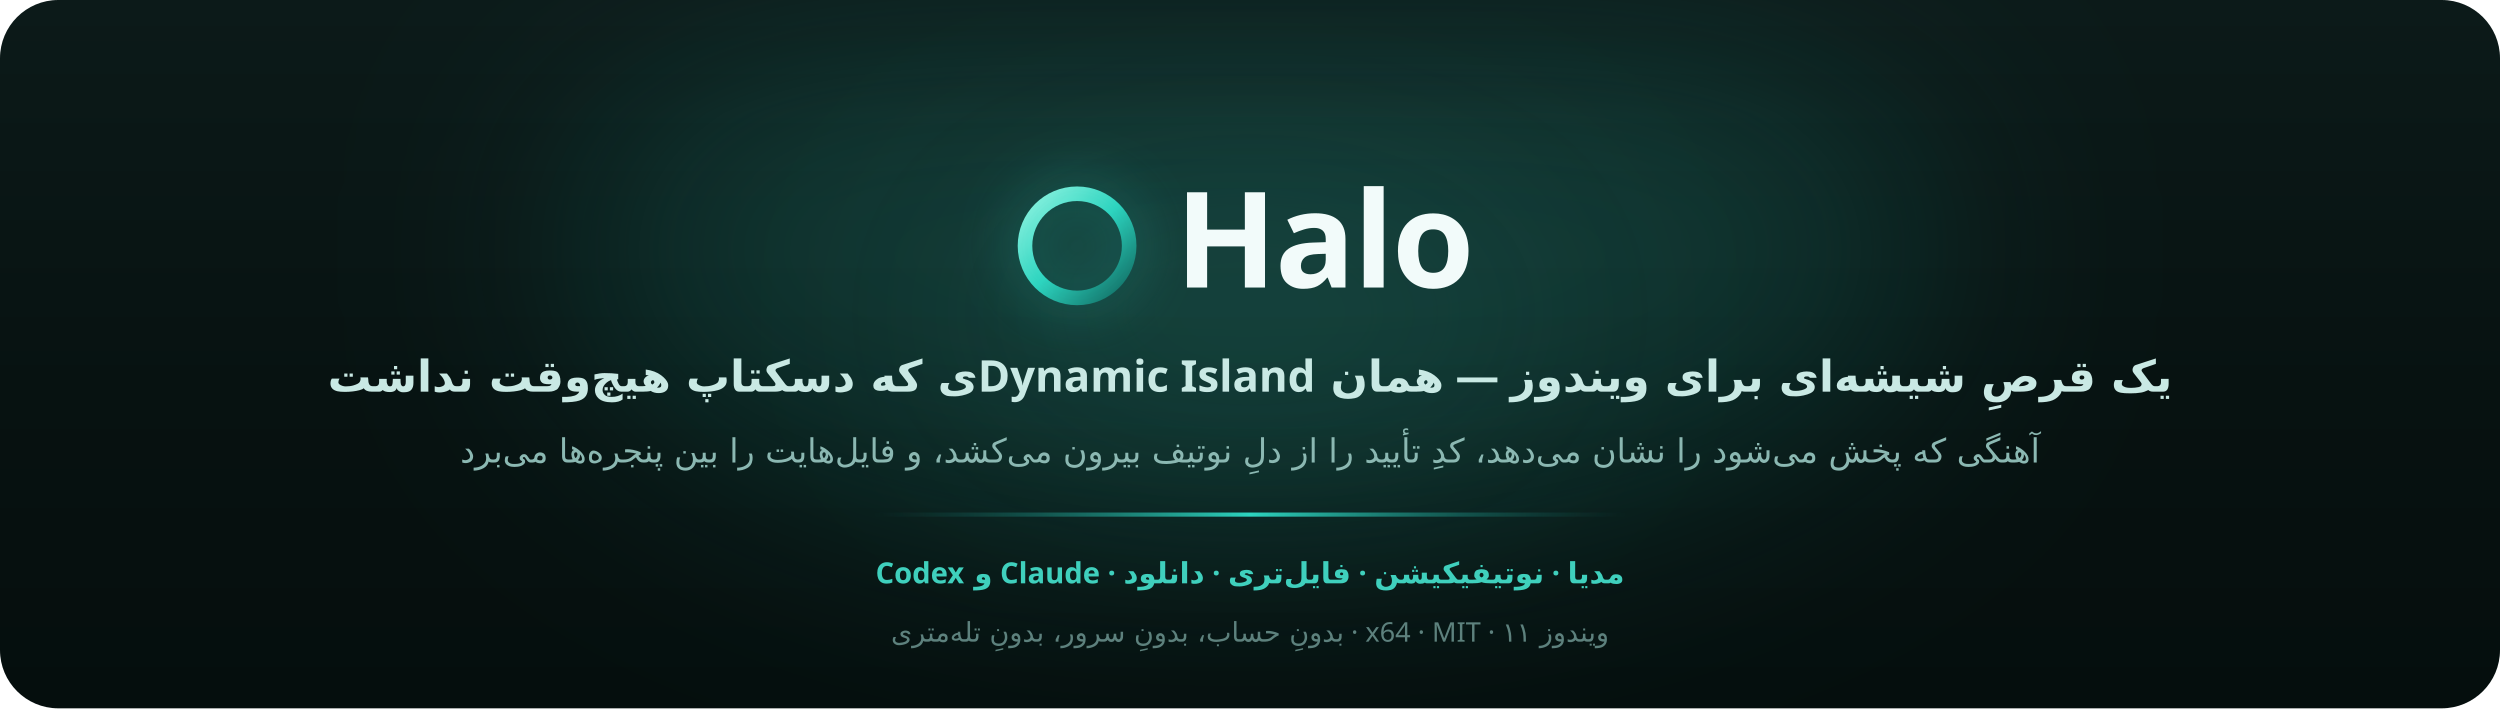
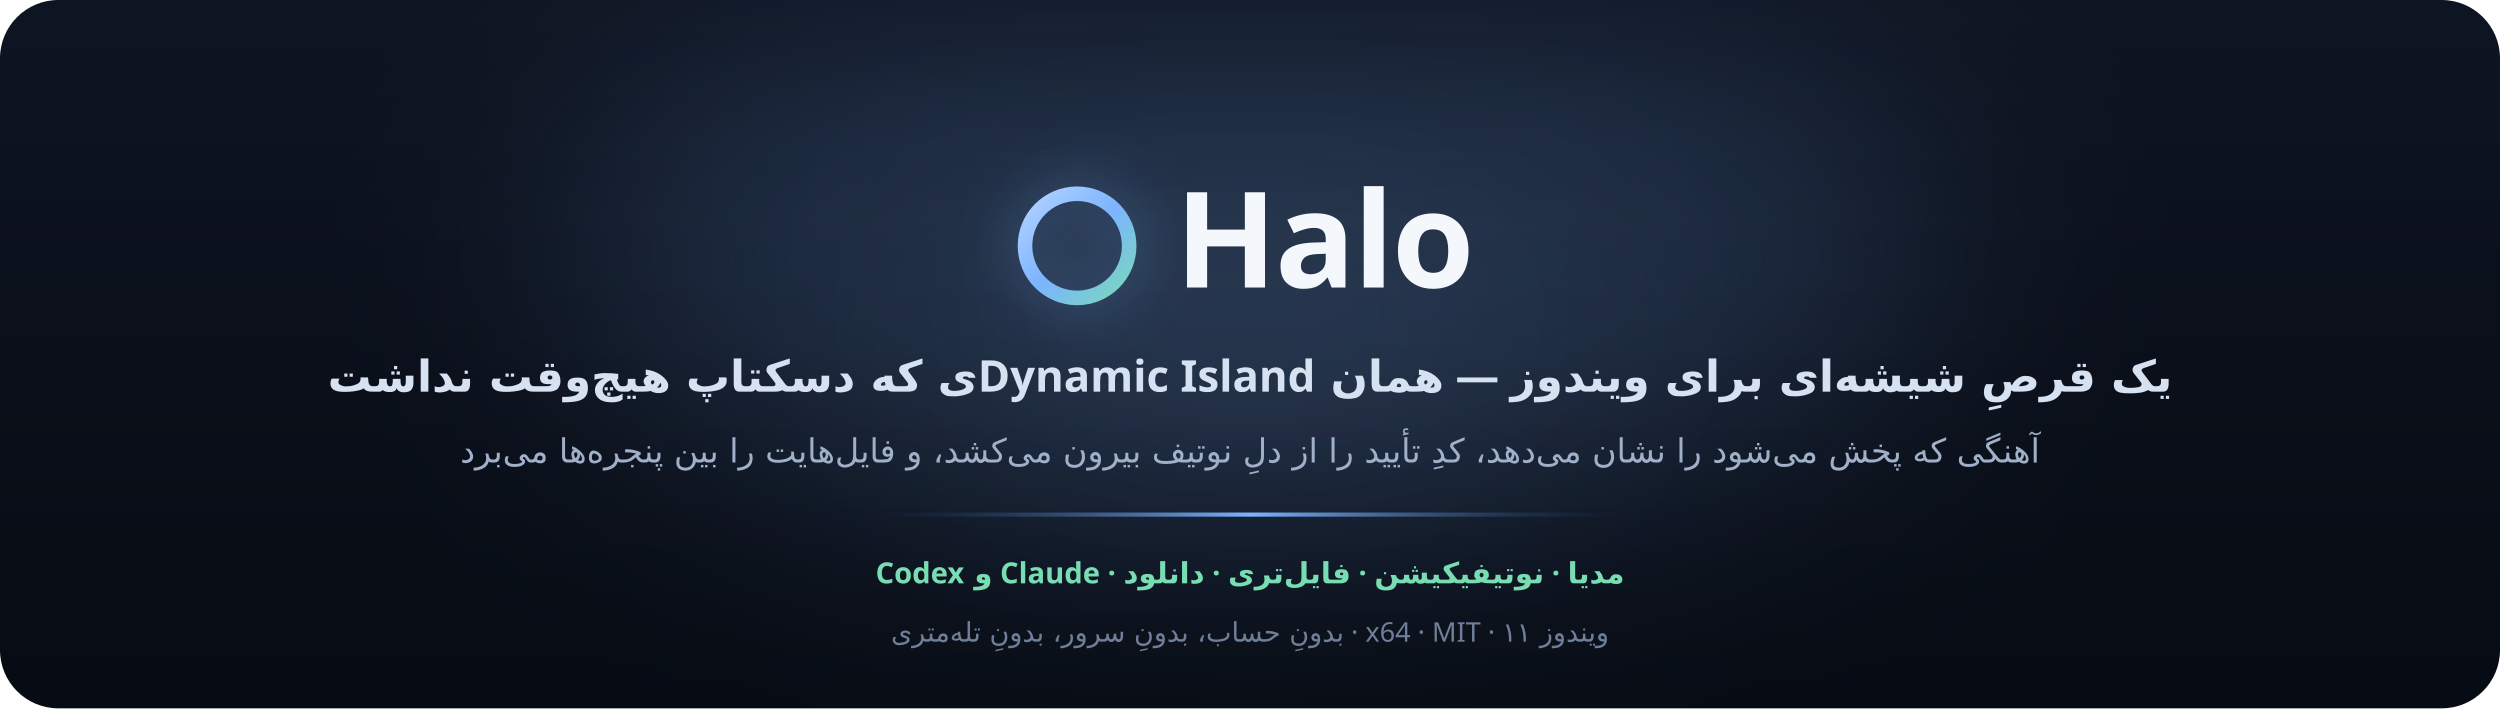
<svg xmlns="http://www.w3.org/2000/svg" width="1200" height="340" viewBox="0 0 1200 340" font-family="Vazirmatn, 'Segoe UI', Tahoma, system-ui, sans-serif">
  <defs>
    <linearGradient id="bg" x1="0" y1="0" x2="0" y2="1">
-       <stop offset="0" stop-color="#0c1a19" />
-       <stop offset="0.55" stop-color="#071211" />
-       <stop offset="1" stop-color="#050e0d" />
+       <stop offset="0" stop-color="#0e1522" />
+       <stop offset="0.55" stop-color="#0a0f19" />
+       <stop offset="1" stop-color="#070b13" />
    </linearGradient>
    <linearGradient id="ring" x1="0" y1="0" x2="1" y2="1">
-       <stop offset="0" stop-color="#99f6e4" />
-       <stop offset="0.5" stop-color="#2dd4bf" />
-       <stop offset="1" stop-color="#0d5d55" />
+       <stop offset="0" stop-color="#b8d6ff" />
+       <stop offset="0.5" stop-color="#7cb4ff" />
+       <stop offset="1" stop-color="#78ddb2" />
    </linearGradient>
    <linearGradient id="rule" x1="0" y1="0" x2="1" y2="0">
-       <stop offset="0" stop-color="#115e59" stop-opacity="0" />
-       <stop offset="0.5" stop-color="#2dd4bf" />
-       <stop offset="1" stop-color="#115e59" stop-opacity="0" />
+       <stop offset="0" stop-color="#1f3b63" stop-opacity="0" />
+       <stop offset="0.5" stop-color="#7cb4ff" />
+       <stop offset="1" stop-color="#1f3b63" stop-opacity="0" />
    </linearGradient>
    <filter id="wide" x="-70%" y="-70%" width="240%" height="240%">
      <feGaussianBlur stdDeviation="58" />
    </filter>
    <filter id="near" x="-80%" y="-80%" width="260%" height="260%">
      <feGaussianBlur stdDeviation="13" />
    </filter>
    <clipPath id="card">
      <rect width="1200" height="340" rx="28" />
    </clipPath>
  </defs>
  <g clip-path="url(#card)">
    <rect width="1200" height="340" fill="url(#bg)" />
-     <ellipse cx="600" cy="120" rx="330" ry="140" fill="#2dd4bf" opacity=".17" filter="url(#wide)" />
-     <ellipse cx="600" cy="150" rx="150" ry="60" fill="#5eead4" opacity=".10" filter="url(#wide)" />
+     <ellipse cx="600" cy="120" rx="330" ry="140" fill="#7cb4ff" opacity=".17" filter="url(#wide)" />
+     <ellipse cx="600" cy="150" rx="150" ry="60" fill="#9cc7ff" opacity=".10" filter="url(#wide)" />
    <circle cx="517" cy="118" r="25" fill="none" stroke="url(#ring)" stroke-width="7" />
-     <circle cx="517" cy="118" r="25" fill="none" stroke="#2dd4bf" stroke-width="11" opacity=".30" filter="url(#near)" />
-     <text x="564" y="138" fill="#f2fbfa" font-size="64" font-weight="800" letter-spacing="-1">Halo</text>
-     <text x="600" y="188" fill="#c9e9e4" font-size="21" font-weight="600" text-anchor="middle">⁧یک قرصِ شیشه‌ای برای ویندوز — همان Dynamic Islandی که دسکتاپ هیچ‌وقت نداشت⁩</text>
-     <text x="600" y="222" fill="#8bb8b2" font-size="16" text-anchor="middle">⁧آهنگی که پخش می‌شود را نشان می‌دهد، کدِ تأیید را از دلِ نوتیف بیرون می‌کشد، و فایل‌هایت را بین پنجره‌ها می‌برد⁩</text>
+     <circle cx="517" cy="118" r="25" fill="none" stroke="#7cb4ff" stroke-width="11" opacity=".30" filter="url(#near)" />
+     <text x="564" y="138" fill="#f4f7fc" font-size="64" font-weight="800" letter-spacing="-1">Halo</text>
+     <text x="600" y="188" fill="#d6e2f2" font-size="21" font-weight="600" text-anchor="middle">⁧یک قرصِ شیشه‌ای برای ویندوز — همان Dynamic Islandی که دسکتاپ هیچ‌وقت نداشت⁩</text>
+     <text x="600" y="222" fill="#9fb0c8" font-size="16" text-anchor="middle">⁧آهنگی که پخش می‌شود را نشان می‌دهد، کدِ تأیید را از دلِ نوتیف بیرون می‌کشد، و فایل‌هایت را بین پنجره‌ها می‌برد⁩</text>
    <rect x="420" y="246" width="360" height="2" rx="1" fill="url(#rule)" />
-     <text x="600" y="280" fill="#3fd0bd" font-size="14" font-weight="700" text-anchor="middle">⁧مدیا · نوتیفیکیشن · فایل‌تری · دانلود · Claude و Codex⁩</text>
-     <text x="600" y="308" fill="#5d817d" font-size="13" text-anchor="middle">⁧ویندوز ۱۱ · x64 · MIT · بدونِ حساب، بدونِ سرور، بدونِ تله‌متری⁩</text>
+     <text x="600" y="280" fill="#78ddb2" font-size="14" font-weight="700" text-anchor="middle">⁧مدیا · نوتیفیکیشن · فایل‌تری · دانلود · Claude و Codex⁩</text>
+     <text x="600" y="308" fill="#6f7f99" font-size="13" text-anchor="middle">⁧ویندوز ۱۱ · x64 · MIT · بدونِ حساب، بدونِ سرور، بدونِ تله‌متری⁩</text>
  </g>
</svg>
